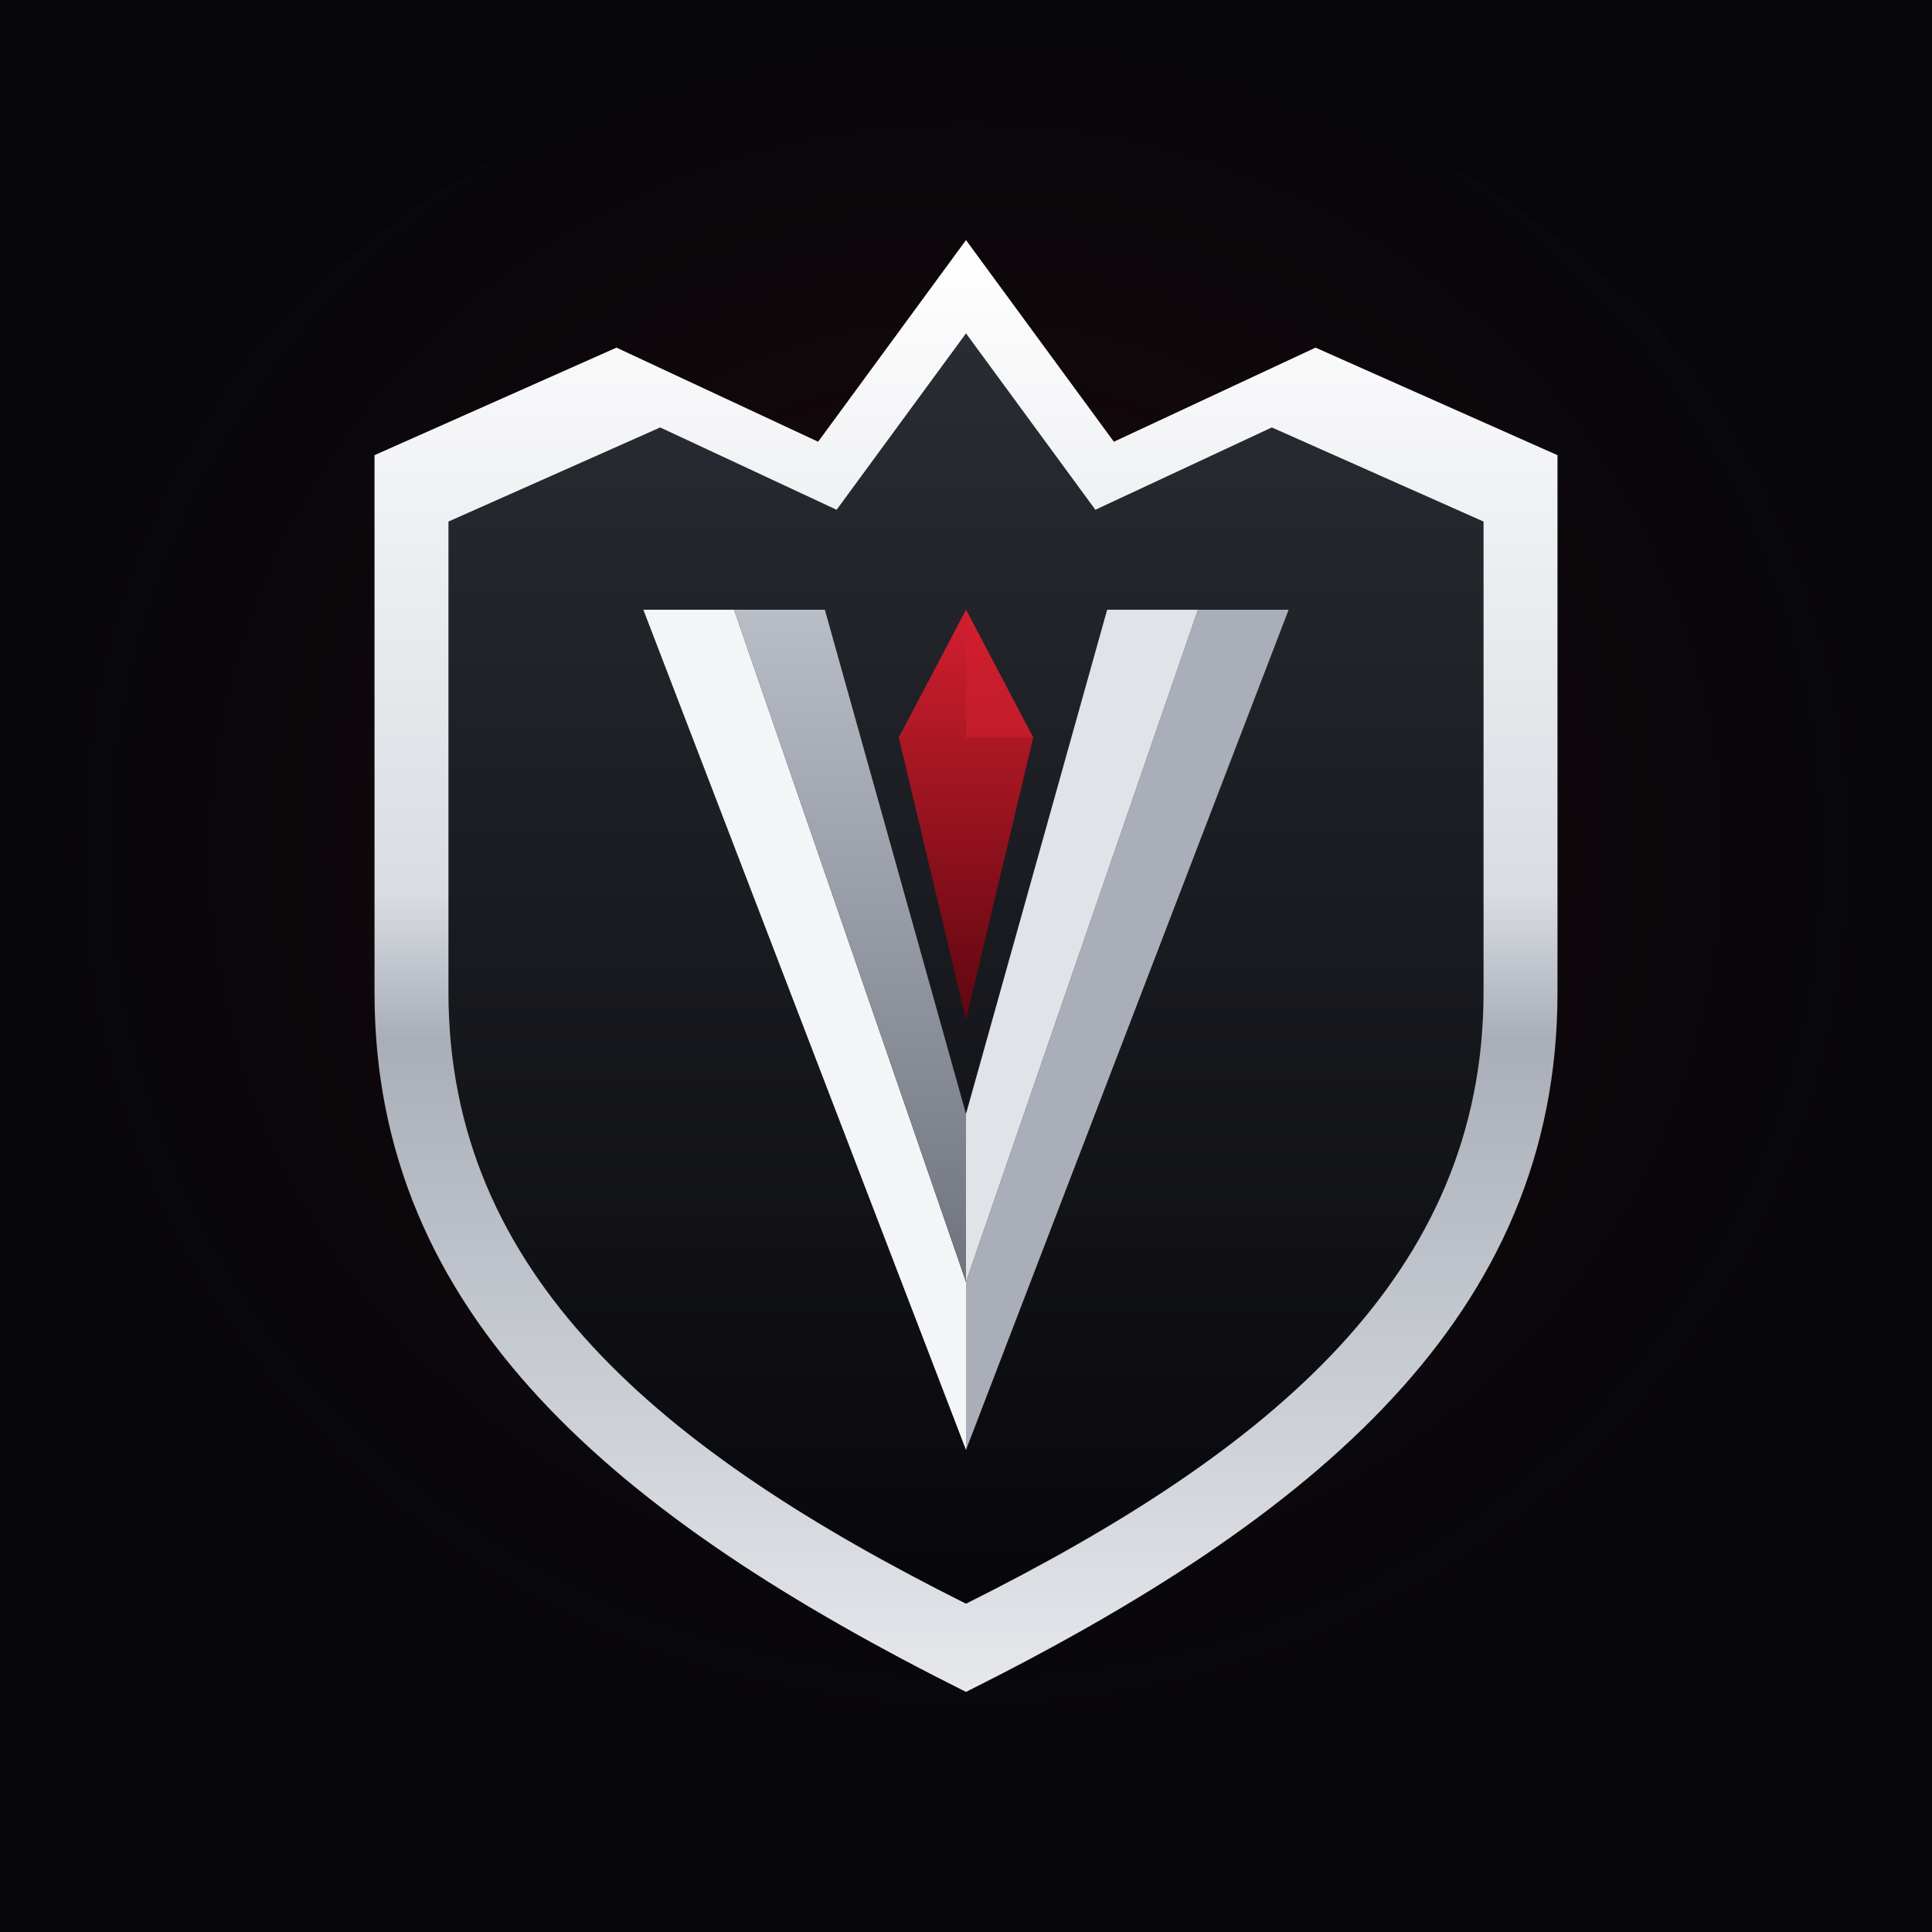
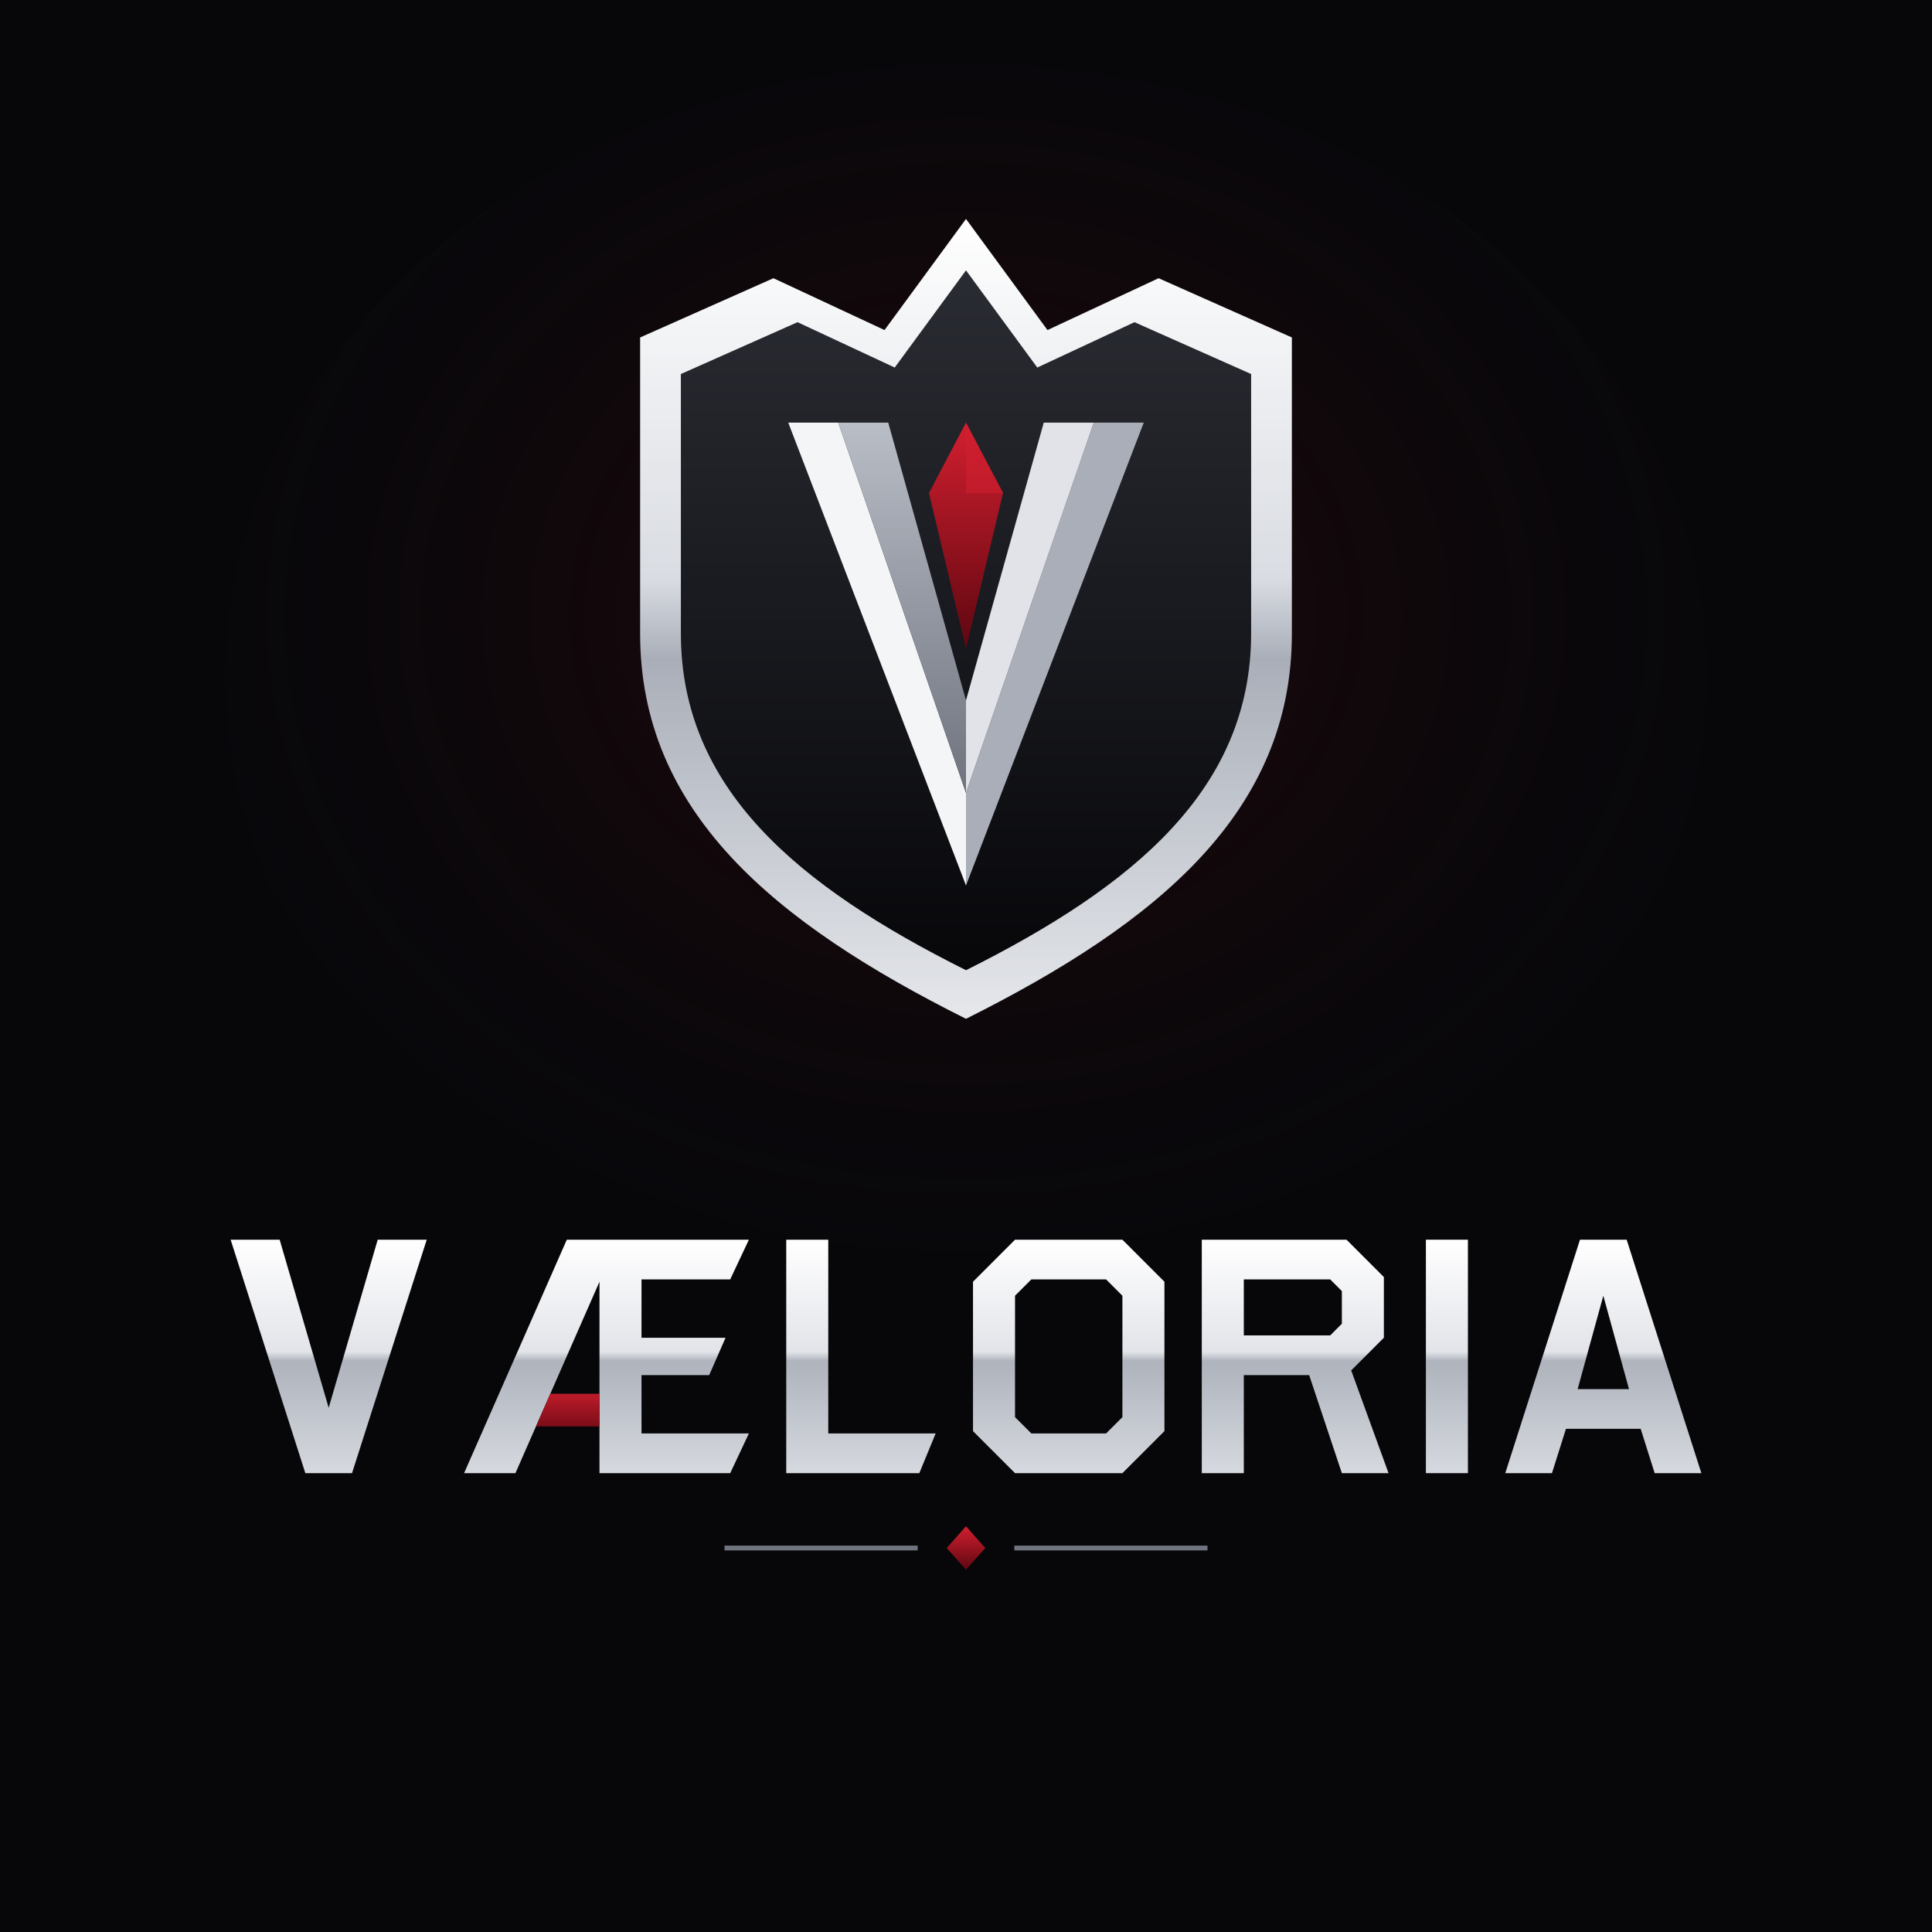
- <svg xmlns="http://www.w3.org/2000/svg" viewBox="0 0 512 512" width="512" height="512">
+ <svg xmlns="http://www.w3.org/2000/svg" viewBox="0 0 1200 1200" width="1200" height="1200">
  <defs>
    <linearGradient id="silver" x1="0" y1="0" x2="0" y2="1">
      <stop offset="0" stop-color="#FFFFFF" />
      <stop offset="0.45" stop-color="#D9DCE2" />
      <stop offset="0.55" stop-color="#A9AEB8" />
      <stop offset="1" stop-color="#E6E8EC" />
    </linearGradient>
    <linearGradient id="silverText" gradientUnits="userSpaceOnUse" x1="0" y1="0" x2="0" y2="100">
      <stop offset="0" stop-color="#FFFFFF" />
      <stop offset="0.48" stop-color="#E2E4E9" />
      <stop offset="0.52" stop-color="#AEB3BC" />
      <stop offset="1" stop-color="#D6D9DF" />
    </linearGradient>
    <linearGradient id="rubyText" gradientUnits="userSpaceOnUse" x1="0" y1="62" x2="0" y2="86">
      <stop offset="0" stop-color="#D21F2F" />
      <stop offset="1" stop-color="#5E0710" />
    </linearGradient>
    <linearGradient id="silverDark" x1="0" y1="0" x2="0" y2="1">
      <stop offset="0" stop-color="#B9BDC6" />
      <stop offset="1" stop-color="#6E737E" />
    </linearGradient>
    <linearGradient id="core" x1="0" y1="0" x2="0" y2="1">
      <stop offset="0" stop-color="#2A2C33" />
      <stop offset="1" stop-color="#07070A" />
    </linearGradient>
    <linearGradient id="ruby" x1="0" y1="0" x2="0" y2="1">
      <stop offset="0" stop-color="#D21F2F" />
      <stop offset="1" stop-color="#5E0710" />
    </linearGradient>
    <radialGradient id="glow" cx="0.5" cy="0.45" r="0.6">
      <stop offset="0" stop-color="#2A0A0E" stop-opacity="0.9" />
      <stop offset="1" stop-color="#07070A" stop-opacity="0" />
    </radialGradient>
  </defs>
-   <rect width="512" height="512" fill="#07070A" />
-   <ellipse cx="256" cy="250" rx="250" ry="240" fill="url(#glow)" />
-   <g transform="translate(28 28) scale(0.890625)">
+   <rect width="1200" height="1200" fill="#07070A" />
+   <ellipse cx="600" cy="420" rx="460" ry="380" fill="url(#glow)" />
+   <g transform="translate(305.6 90) scale(1.15)">
    <g>
      <path d="M256 40 L300 100 L360 72 L432 104 L432 264 C432 360 360 420 256 472 C152 420 80 360 80 264 L80 104 L152 72 L212 100 Z" fill="url(#silver)" />
      <path d="M256 40 L300 100 L360 72 L432 104 L432 264 C432 360 360 420 256 472 C152 420 80 360 80 264 L80 104 L152 72 L212 100 Z" transform="translate(256 262) scale(0.875) translate(-256 -262)" fill="url(#core)" />
      <polygon points="160,150 187,150 256,350 256,400" fill="#F4F5F7" />
      <polygon points="187,150 214,150 256,300 256,350" fill="url(#silverDark)" />
      <polygon points="352,150 325,150 256,350 256,400" fill="#A9AEB8" />
      <polygon points="325,150 298,150 256,300 256,350" fill="#E1E3E8" />
      <polygon points="256,150 276,188 256,272 236,188" fill="url(#ruby)" />
      <polygon points="256,150 276,188 256,188" fill="#D21F2F" opacity="0.55" />
    </g>
  </g>
+   <g transform="translate(143.25 770) scale(1.45)">
+     <g transform="translate(0 0)">
+       <polygon points="0,0 21,0 42,72 63,0 84,0 52,100 32,100" fill="url(#silverText)" />
+     </g>
+     <g transform="translate(100 0)">
+       <polygon points="44,0 122,0 114,17 76,17 76,42 112,42 105,58 76,58 76,83 122,83 114,100 58,100 58,18 22,100 0,100" fill="url(#silverText)" />
+       <polygon points="36.9,66 58,66 58,80 30.8,80" fill="url(#rubyText)" />
+     </g>
+     <g transform="translate(238 0)">
+       <polygon points="0,0 18,0 18,83 64,83 57,100 0,100" fill="url(#silverText)" />
+     </g>
+     <g transform="translate(318 0)">
+       <path d="M18 0 L64 0 L82 18 L82 82 L64 100 L18 100 L0 82 L0 18 Z M25 17 L57 17 L64 24 L64 76 L57 83 L25 83 L18 76 L18 24 Z" fill="url(#silverText)" fill-rule="evenodd" />
+     </g>
+     <g transform="translate(416 0)">
+       <path d="M0 0 L62 0 L78 16 L78 42 L64 56 L80 100 L60 100 L46 58 L18 58 L18 100 L0 100 Z M18 17 L55 17 L60 22 L60 36 L55 41 L18 41 Z" fill="url(#silverText)" fill-rule="evenodd" />
+     </g>
+     <g transform="translate(512 0)">
+       <polygon points="0,0 18,0 18,100 0,100" fill="url(#silverText)" />
+     </g>
+     <g transform="translate(546 0)">
+       <path d="M32 0 L52 0 L84 100 L64 100 L58 81 L26 81 L20 100 L0 100 Z M42 24 L53 64 L31 64 Z" fill="url(#silverText)" fill-rule="evenodd" />
+     </g>
+   </g>
+   <rect x="450.0" y="960" width="120" height="3" fill="#6E737E" />
+   <rect x="630.0" y="960" width="120" height="3" fill="#6E737E" />
+   <polygon points="600,948 612,961.5 600,975 588,961.5" fill="url(#ruby)" />
</svg>
